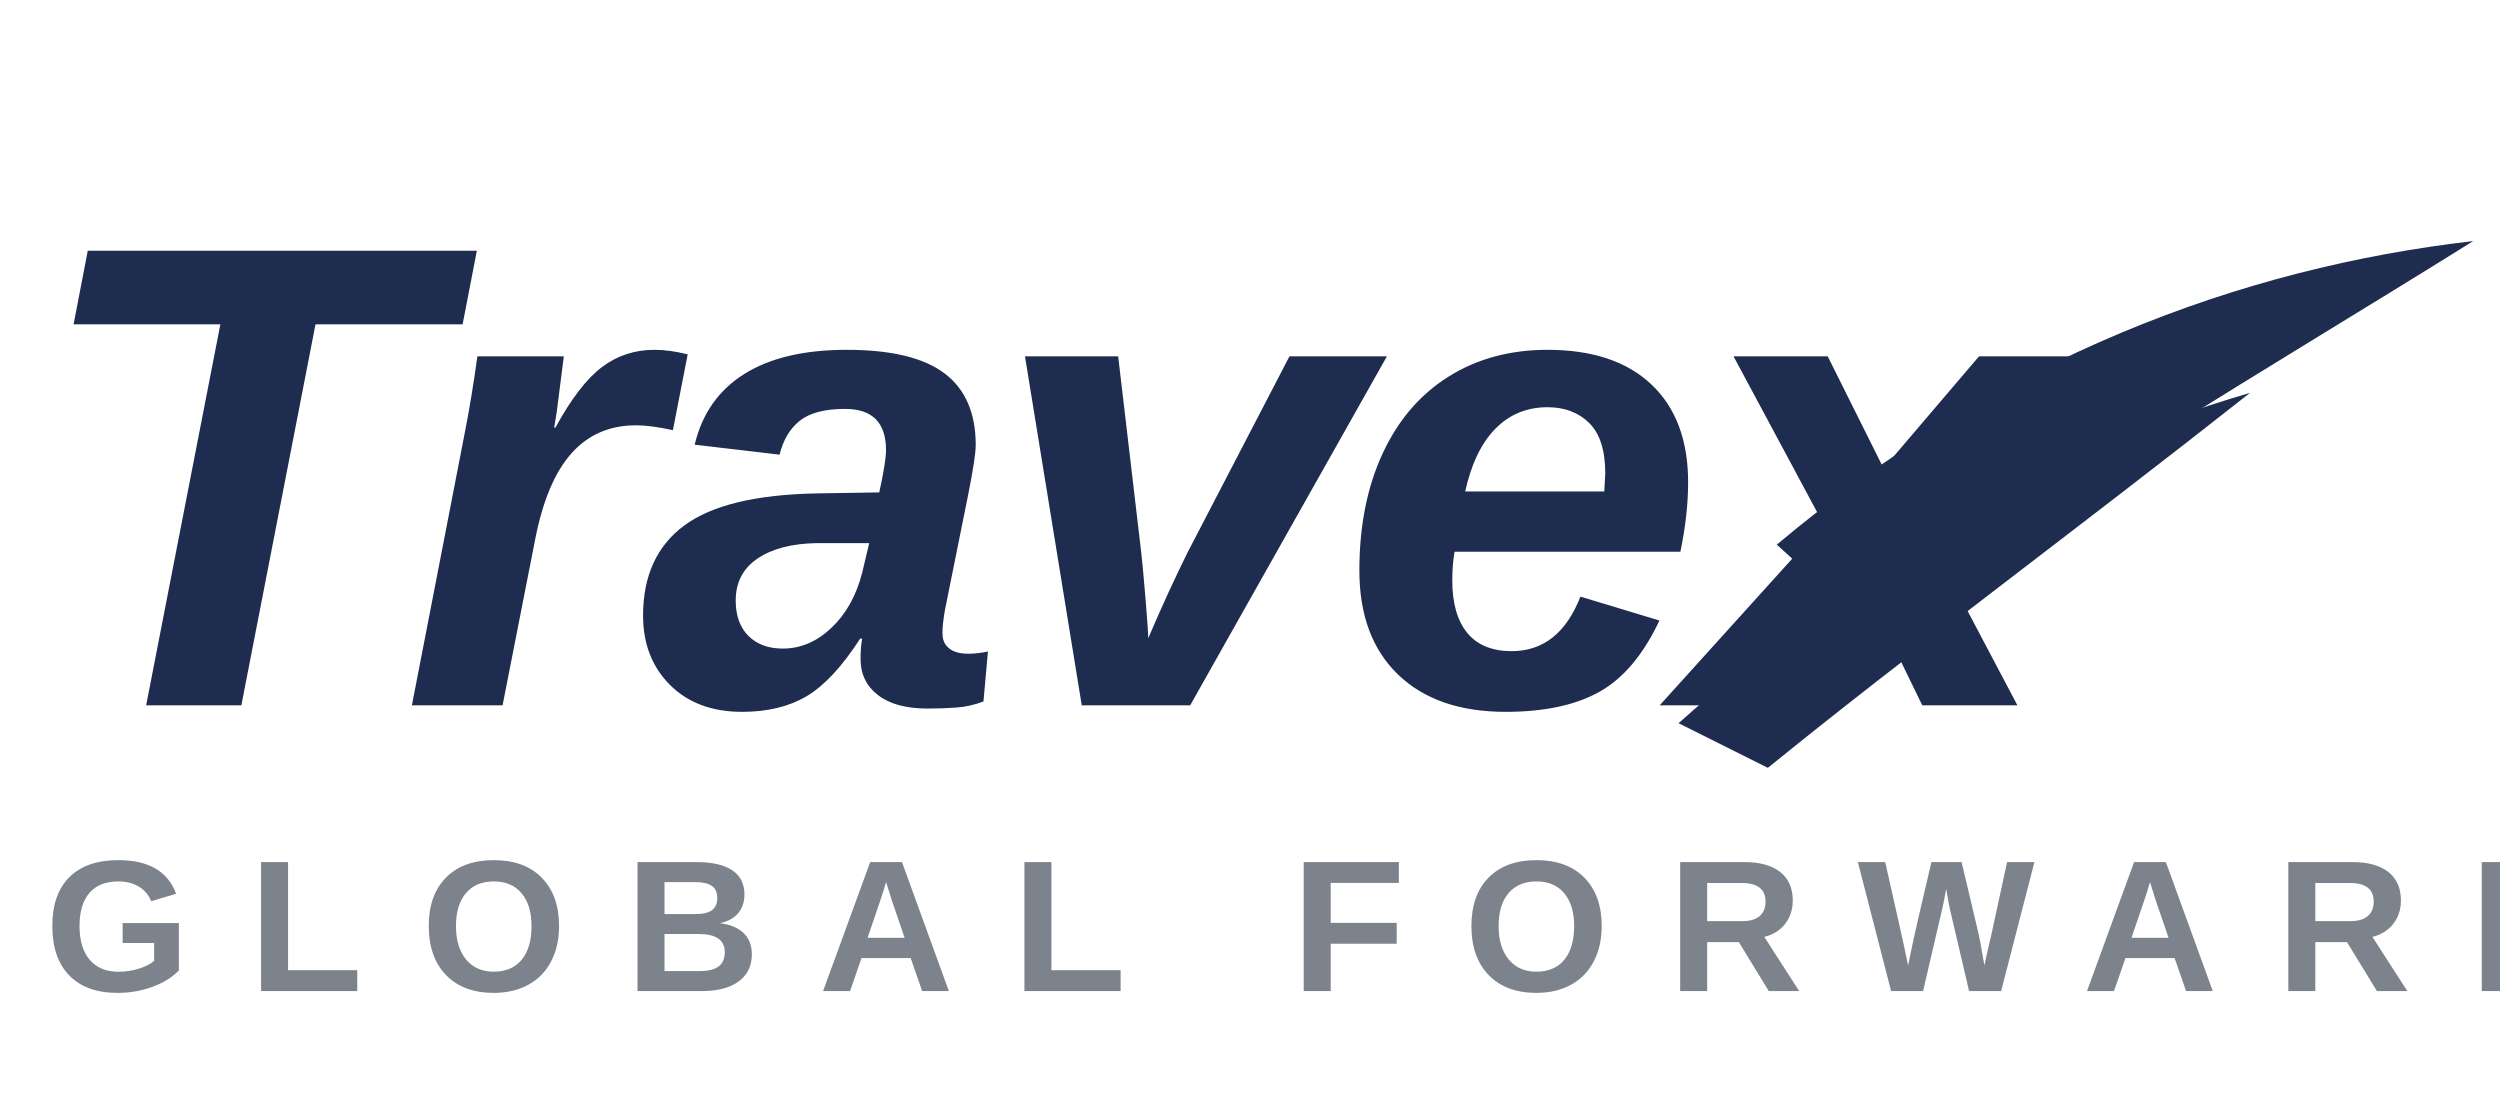
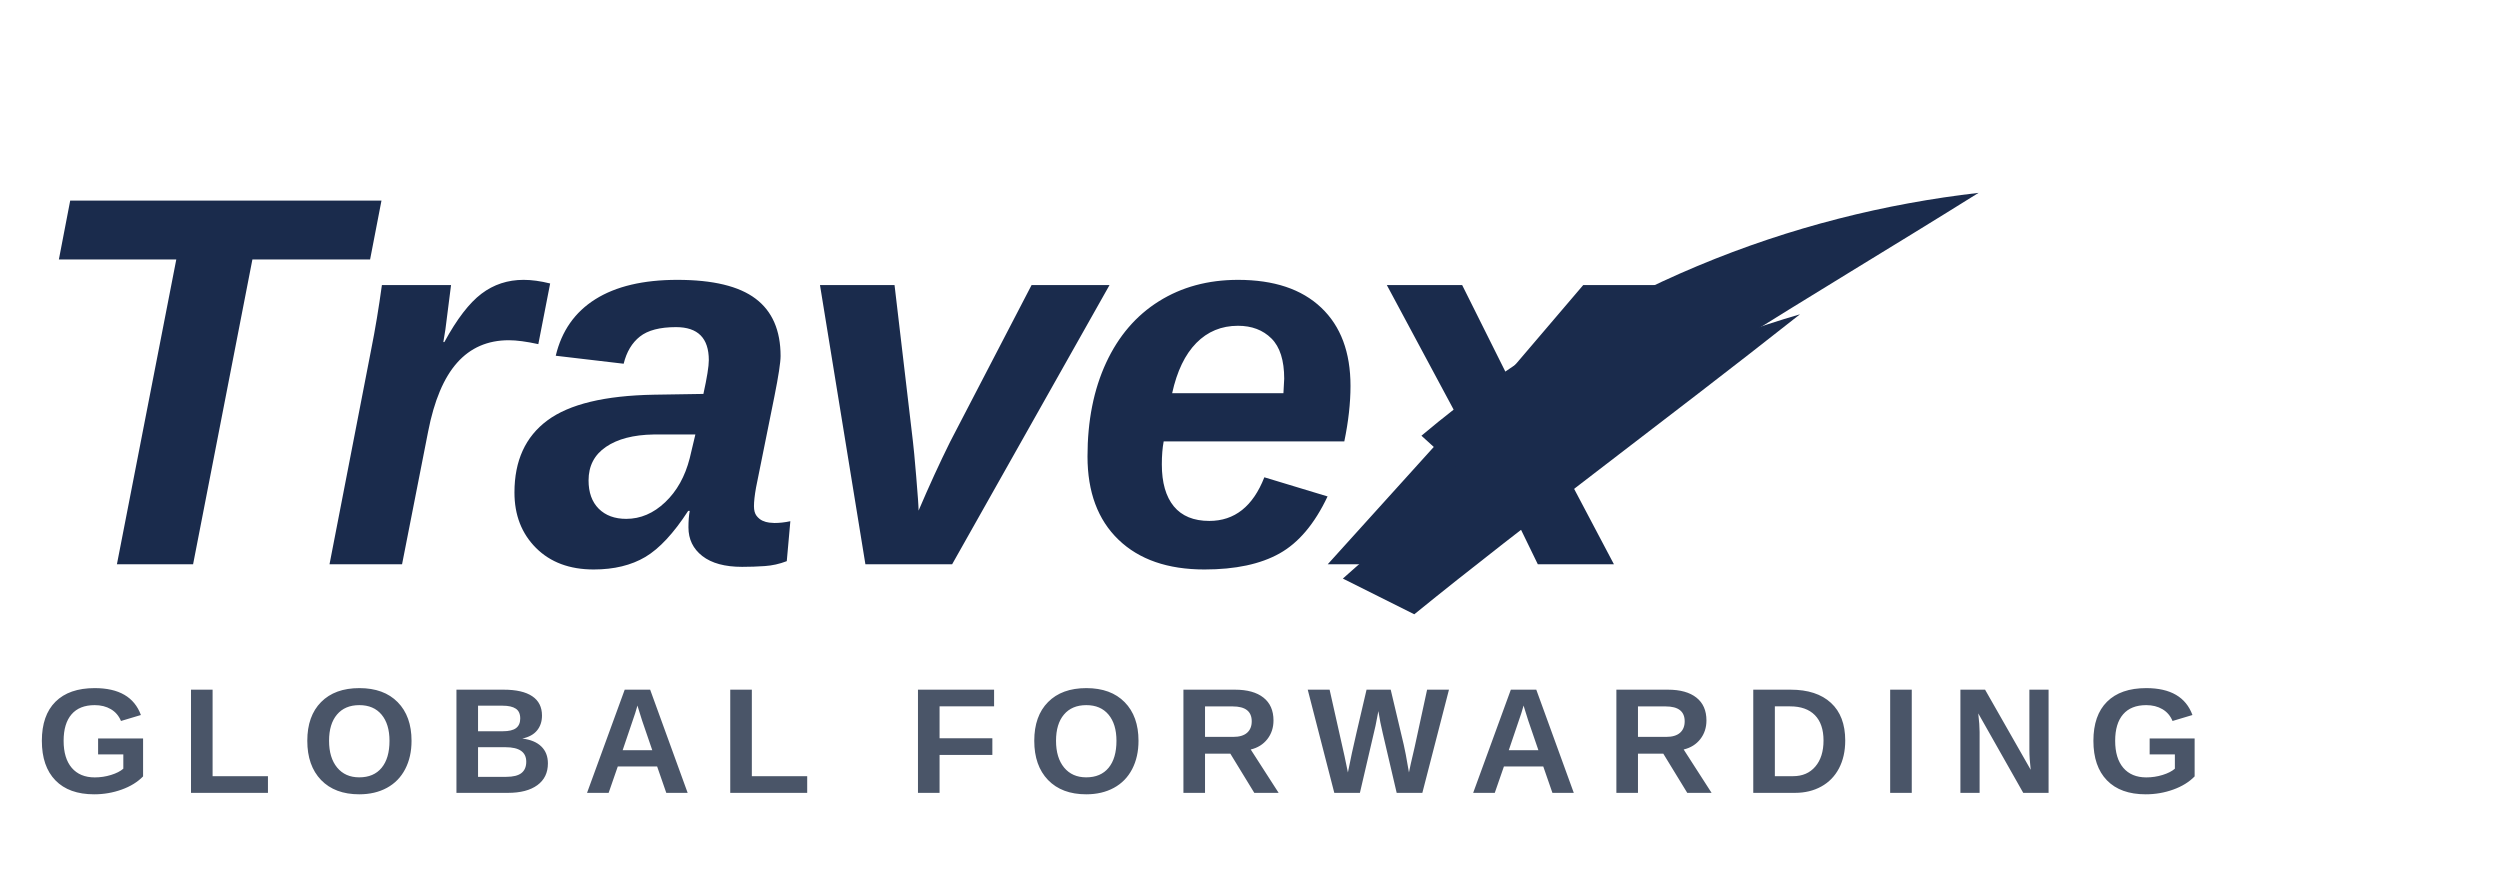
- <svg xmlns="http://www.w3.org/2000/svg" viewBox="0 0 560 250" role="img" aria-label="Travex Global Forwarding">
-   <text x="6" y="158" font-family="Arial, Helvetica, sans-serif" font-size="148" font-weight="700" font-style="italic" letter-spacing="-4" fill="#1e2c4f">Travex</text>
-   <path d="M398 122 C448 80 502 60 554 54 C506 84 460 110 420 142 Z" fill="#1e2c4f" />
-   <path d="M376 162 C414 128 456 102 504 88 C466 118 428 146 396 172 Z" fill="#1e2c4f" />
-   <text x="10" y="222" font-family="Arial, Helvetica, sans-serif" font-size="42" font-weight="600" letter-spacing="13" fill="#7d838c">GLOBAL FORWARDING</text>
+ <svg xmlns="http://www.w3.org/2000/svg" viewBox="0 0 700 250" role="img" aria-label="Travex Global Forwarding">
+   <text x="6" y="158" font-family="Arial, Helvetica, sans-serif" font-size="148" font-weight="700" font-style="italic" letter-spacing="-4" fill="#1A2B4C">Travex</text>
+   <path d="M398 122 C448 80 502 60 554 54 C506 84 460 110 420 142 Z" fill="#1A2B4C" />
+   <path d="M376 162 C414 128 456 102 504 88 C466 118 428 146 396 172 Z" fill="#1A2B4C" />
+   <text x="10" y="222" font-family="Arial, Helvetica, sans-serif" font-size="42" font-weight="600" letter-spacing="8" fill="#4A5568">GLOBAL FORWARDING</text>
</svg>
